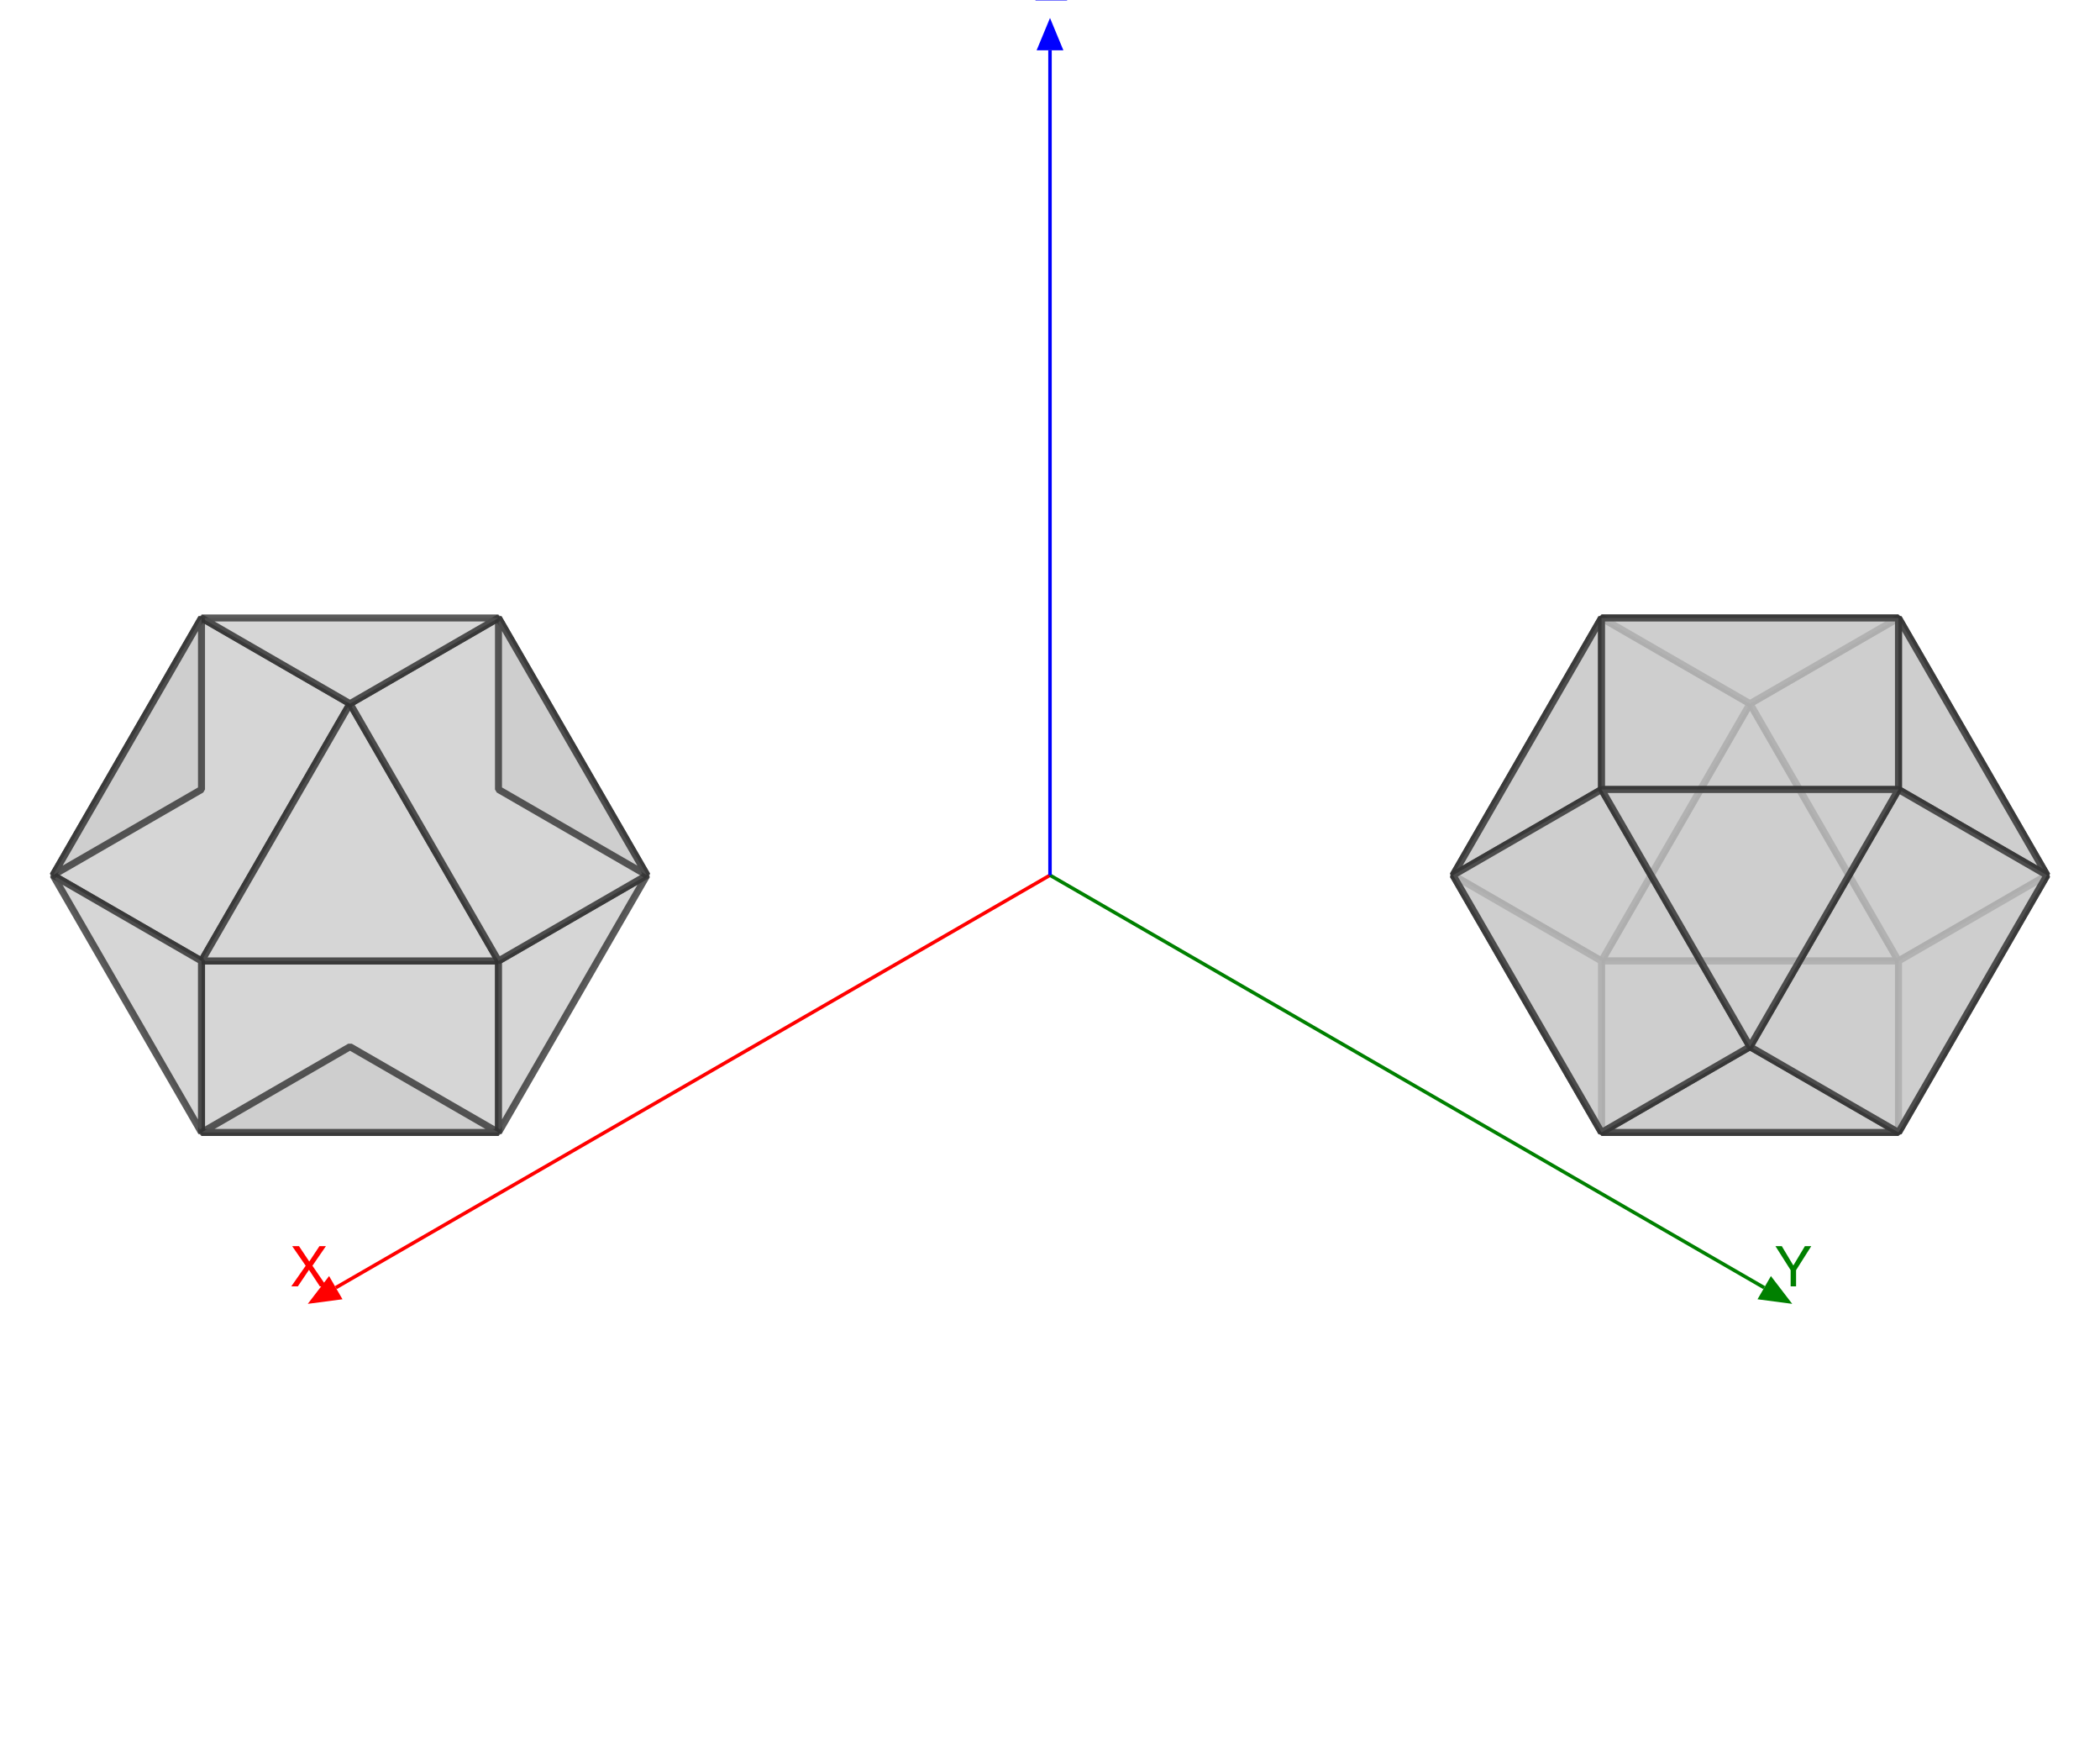
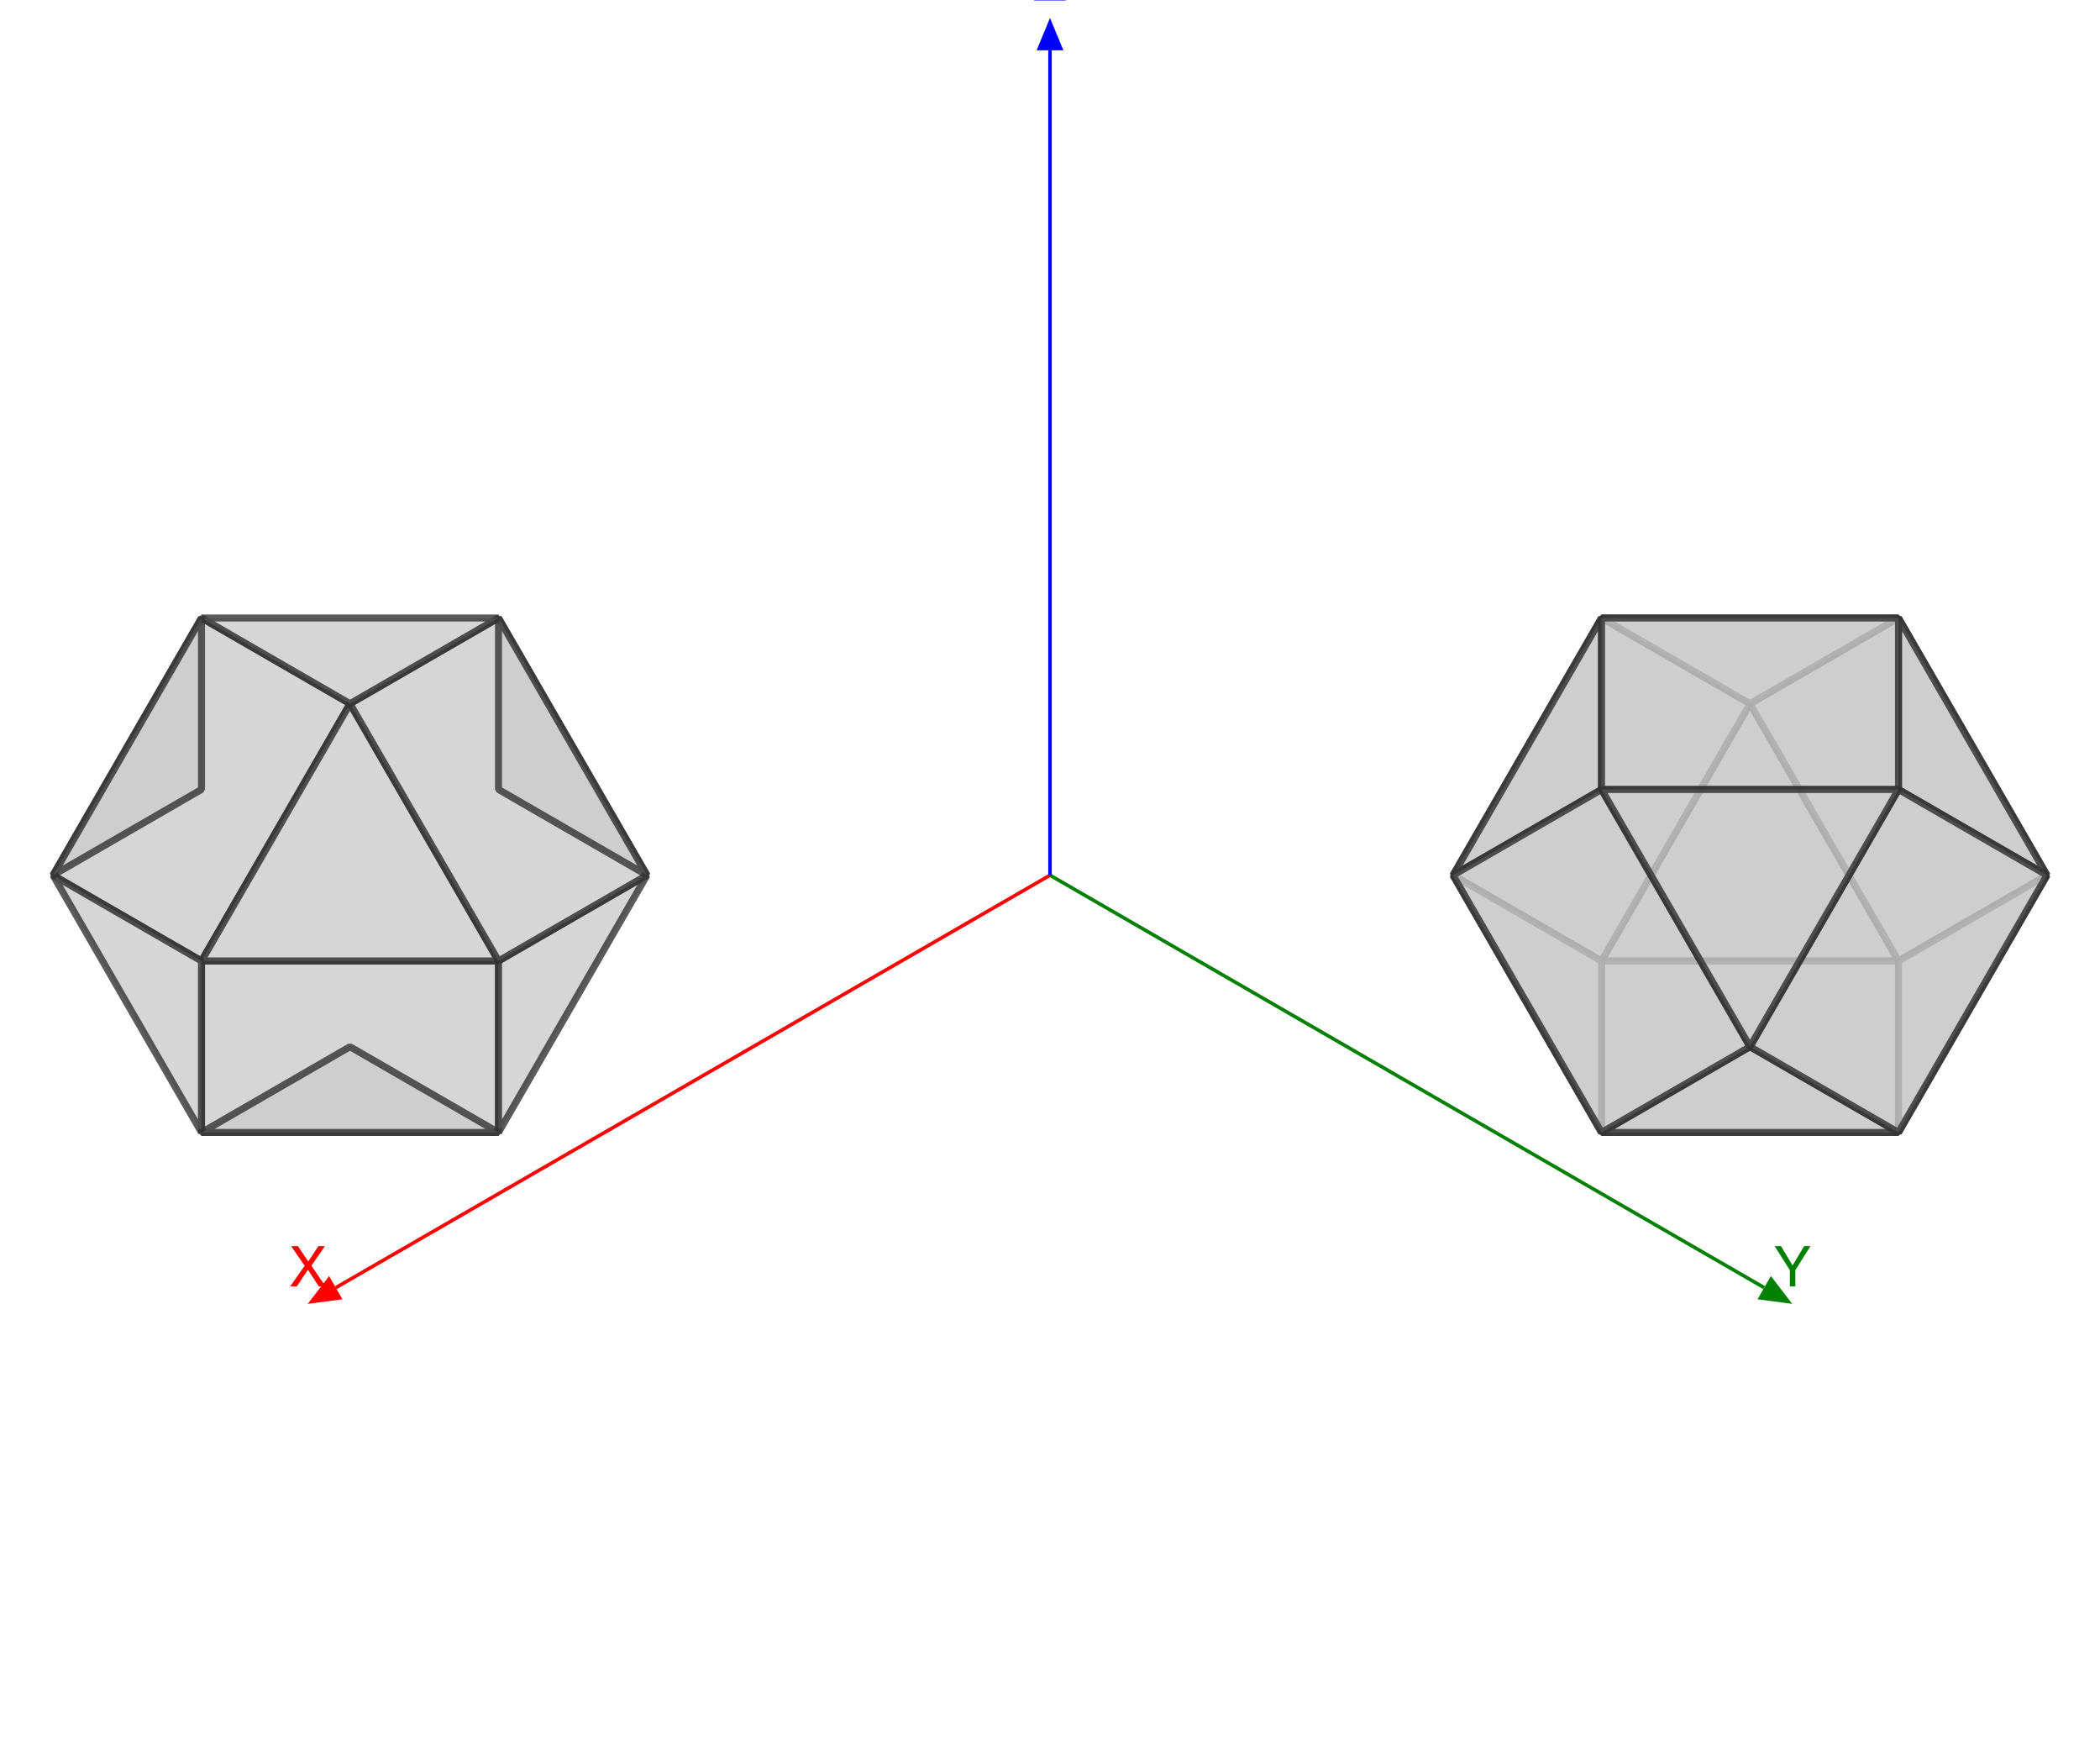
<svg xmlns="http://www.w3.org/2000/svg" xmlns:xlink="http://www.w3.org/1999/xlink" width="600pt" height="500pt" viewBox="0 0 600 500" version="1.1">
  <defs>
    <g>
      <symbol overflow="visible" id="glyph0-0">
        <path style="stroke:none;" d="M 0.516 0 L 0.516 -11.477 L 9.625 -11.477 L 9.625 0 Z M 8.188 -1.438 L 8.188 -10.039 L 1.953 -10.039 L 1.953 -1.438 Z M 8.188 -1.438 " />
      </symbol>
      <symbol overflow="visible" id="glyph0-1">
        <path style="stroke:none;" d="M 2.203 0 L 0.328 0 L 4.438 -5.883 L 0.586 -11.477 L 2.531 -11.477 L 5.461 -7.086 L 8.367 -11.477 L 10.219 -11.477 L 6.367 -5.883 L 10.406 0 L 8.477 0 L 5.383 -4.719 Z M 2.203 0 " />
      </symbol>
      <symbol overflow="visible" id="glyph0-2">
        <path style="stroke:none;" d="M 0.328 -11.477 L 2.141 -11.477 L 5.438 -5.961 L 8.734 -11.477 L 10.555 -11.477 L 6.219 -4.625 L 6.219 0 L 4.664 0 L 4.664 -4.625 Z M 0.328 -11.477 " />
      </symbol>
      <symbol overflow="visible" id="glyph0-3">
        <path style="stroke:none;" d="M 0.367 -1.289 L 7.406 -10.109 L 0.883 -10.109 L 0.883 -11.477 L 9.406 -11.477 L 9.406 -10.141 L 2.328 -1.367 L 9.406 -1.367 L 9.406 0 L 0.367 0 Z M 0.367 -1.289 " />
      </symbol>
    </g>
  </defs>
  <g id="surface104">
    <rect x="0" y="0" width="600" height="500" style="fill:rgb(100%,100%,100%);fill-opacity:1;stroke:none;" />
    <path style="fill:none;stroke-width:1;stroke-linecap:butt;stroke-linejoin:miter;stroke:rgb(100%,0%,0%);stroke-opacity:1;stroke-miterlimit:10;" d="M 300 250 L 95.941 367.812 " />
    <path style=" stroke:none;fill-rule:nonzero;fill:rgb(100%,0%,0%);fill-opacity:1;" d="M 97.852 371.129 L 87.938 372.434 L 94.027 364.5 " />
    <g style="fill:rgb(100%,0%,0%);fill-opacity:1;">
-       <use xlink:href="#glyph0-1" x="82.9" y="367.434" />
+       <use xlink:href="#glyph0-1" x="82.603" y="367.434" />
    </g>
    <path style="fill:none;stroke-width:1;stroke-linecap:butt;stroke-linejoin:miter;stroke:rgb(0%,50.196%,0%);stroke-opacity:1;stroke-miterlimit:10;" d="M 300 250 L 504.059 367.812 " />
    <path style=" stroke:none;fill-rule:nonzero;fill:rgb(0%,50.196%,0%);fill-opacity:1;" d="M 505.973 364.5 L 512.062 372.434 L 502.148 371.129 " />
    <g style="fill:rgb(0%,50.196%,0%);fill-opacity:1;">
-       <use xlink:href="#glyph0-2" x="506.948" y="367.434" />
+       <use xlink:href="#glyph0-2" x="506.725" y="367.434" />
    </g>
    <path style="fill:none;stroke-width:1;stroke-linecap:butt;stroke-linejoin:miter;stroke:rgb(0%,0%,100%);stroke-opacity:1;stroke-miterlimit:10;" d="M 300 250 L 300 14.371 " />
    <path style=" stroke:none;fill-rule:nonzero;fill:rgb(0%,0%,100%);fill-opacity:1;" d="M 296.172 14.371 L 300 5.133 L 303.828 14.371 " />
    <g style="fill:rgb(0%,0%,100%);fill-opacity:1;">
-       <use xlink:href="#glyph0-3" x="295.48" y="0.133" />
+       <use xlink:href="#glyph0-3" x="295.113" y="0.133" />
    </g>
    <path style="fill-rule:nonzero;fill:rgb(80%,80%,80%);fill-opacity:0.8;stroke-width:2;stroke-linecap:butt;stroke-linejoin:bevel;stroke:rgb(20%,20%,20%);stroke-opacity:0.8;stroke-miterlimit:10;" d="M 15.148 250 L 57.574 274.496 L 100 201.012 L 57.574 176.516 Z M 15.148 250 " />
    <path style="fill-rule:nonzero;fill:rgb(80%,80%,80%);fill-opacity:0.8;stroke-width:2;stroke-linecap:butt;stroke-linejoin:bevel;stroke:rgb(20%,20%,20%);stroke-opacity:0.8;stroke-miterlimit:10;" d="M 57.574 274.496 L 57.574 323.484 L 142.426 323.484 L 142.426 274.496 Z M 57.574 274.496 " />
    <path style="fill-rule:nonzero;fill:rgb(80%,80%,80%);fill-opacity:0.8;stroke-width:2;stroke-linecap:butt;stroke-linejoin:bevel;stroke:rgb(20%,20%,20%);stroke-opacity:0.8;stroke-miterlimit:10;" d="M 100 201.012 L 57.574 274.496 L 142.426 274.496 Z M 100 201.012 " />
    <path style="fill-rule:nonzero;fill:rgb(80%,80%,80%);fill-opacity:0.8;stroke-width:2;stroke-linecap:butt;stroke-linejoin:bevel;stroke:rgb(20%,20%,20%);stroke-opacity:0.8;stroke-miterlimit:10;" d="M 142.426 274.496 L 142.426 323.484 L 184.852 250 Z M 142.426 274.496 " />
    <path style="fill-rule:nonzero;fill:rgb(80%,80%,80%);fill-opacity:0.8;stroke-width:2;stroke-linecap:butt;stroke-linejoin:bevel;stroke:rgb(20%,20%,20%);stroke-opacity:0.8;stroke-miterlimit:10;" d="M 57.574 323.484 L 57.574 274.496 L 15.148 250 Z M 57.574 323.484 " />
    <path style="fill-rule:nonzero;fill:rgb(80%,80%,80%);fill-opacity:0.8;stroke-width:2;stroke-linecap:butt;stroke-linejoin:bevel;stroke:rgb(20%,20%,20%);stroke-opacity:0.8;stroke-miterlimit:10;" d="M 100 201.012 L 142.426 274.496 L 163.641 262.246 L 184.852 250 L 142.426 176.516 Z M 100 201.012 " />
    <path style="fill-rule:nonzero;fill:rgb(80%,80%,80%);fill-opacity:0.8;stroke-width:2;stroke-linecap:butt;stroke-linejoin:bevel;stroke:rgb(20%,20%,20%);stroke-opacity:0.8;stroke-miterlimit:10;" d="M 142.426 176.516 L 184.852 250 L 142.426 225.504 Z M 142.426 176.516 " />
    <path style="fill-rule:nonzero;fill:rgb(80%,80%,80%);fill-opacity:0.8;stroke-width:2;stroke-linecap:butt;stroke-linejoin:bevel;stroke:rgb(20%,20%,20%);stroke-opacity:0.8;stroke-miterlimit:10;" d="M 57.574 323.484 L 100 298.988 L 142.426 323.484 Z M 57.574 323.484 " />
    <path style="fill-rule:nonzero;fill:rgb(80%,80%,80%);fill-opacity:0.8;stroke-width:2;stroke-linecap:butt;stroke-linejoin:bevel;stroke:rgb(20%,20%,20%);stroke-opacity:0.8;stroke-miterlimit:10;" d="M 142.426 176.516 L 57.574 176.516 L 100 201.012 Z M 142.426 176.516 " />
    <path style="fill-rule:nonzero;fill:rgb(80%,80%,80%);fill-opacity:0.8;stroke-width:2;stroke-linecap:butt;stroke-linejoin:bevel;stroke:rgb(20%,20%,20%);stroke-opacity:0.8;stroke-miterlimit:10;" d="M 57.574 225.504 L 15.148 250 L 57.574 176.516 Z M 57.574 225.504 " />
    <path style="fill-rule:nonzero;fill:rgb(80%,80%,80%);fill-opacity:0.8;stroke-width:2;stroke-linecap:butt;stroke-linejoin:bevel;stroke:rgb(20%,20%,20%);stroke-opacity:0.8;stroke-miterlimit:10;" d="M 500 201.012 L 457.574 274.496 L 542.426 274.496 Z M 500 201.012 " />
    <path style="fill-rule:nonzero;fill:rgb(80%,80%,80%);fill-opacity:0.8;stroke-width:2;stroke-linecap:butt;stroke-linejoin:bevel;stroke:rgb(20%,20%,20%);stroke-opacity:0.8;stroke-miterlimit:10;" d="M 457.574 274.496 L 457.574 323.484 L 542.426 323.484 L 542.426 274.496 Z M 457.574 274.496 " />
    <path style="fill-rule:nonzero;fill:rgb(80%,80%,80%);fill-opacity:0.8;stroke-width:2;stroke-linecap:butt;stroke-linejoin:bevel;stroke:rgb(20%,20%,20%);stroke-opacity:0.8;stroke-miterlimit:10;" d="M 415.148 250 L 457.574 274.496 L 500 201.012 L 457.574 176.516 Z M 415.148 250 " />
    <path style="fill-rule:nonzero;fill:rgb(80%,80%,80%);fill-opacity:0.8;stroke-width:2;stroke-linecap:butt;stroke-linejoin:bevel;stroke:rgb(20%,20%,20%);stroke-opacity:0.8;stroke-miterlimit:10;" d="M 500 201.012 L 542.426 274.496 L 563.641 262.246 L 584.852 250 L 542.426 176.516 Z M 500 201.012 " />
    <path style="fill-rule:nonzero;fill:rgb(80%,80%,80%);fill-opacity:0.8;stroke-width:2;stroke-linecap:butt;stroke-linejoin:bevel;stroke:rgb(20%,20%,20%);stroke-opacity:0.8;stroke-miterlimit:10;" d="M 457.574 323.484 L 457.574 274.496 L 415.148 250 Z M 457.574 323.484 " />
    <path style="fill-rule:nonzero;fill:rgb(80%,80%,80%);fill-opacity:0.8;stroke-width:2;stroke-linecap:butt;stroke-linejoin:bevel;stroke:rgb(20%,20%,20%);stroke-opacity:0.8;stroke-miterlimit:10;" d="M 542.426 274.496 L 542.426 323.484 L 584.852 250 Z M 542.426 274.496 " />
    <path style="fill-rule:nonzero;fill:rgb(80%,80%,80%);fill-opacity:0.8;stroke-width:2;stroke-linecap:butt;stroke-linejoin:bevel;stroke:rgb(20%,20%,20%);stroke-opacity:0.8;stroke-miterlimit:10;" d="M 542.426 176.516 L 457.574 176.516 L 500 201.012 Z M 542.426 176.516 " />
    <path style="fill-rule:nonzero;fill:rgb(80%,80%,80%);fill-opacity:0.8;stroke-width:2;stroke-linecap:butt;stroke-linejoin:bevel;stroke:rgb(20%,20%,20%);stroke-opacity:0.8;stroke-miterlimit:10;" d="M 457.574 323.484 L 500 298.988 L 542.426 323.484 Z M 457.574 323.484 " />
    <path style="fill-rule:nonzero;fill:rgb(80%,80%,80%);fill-opacity:0.8;stroke-width:2;stroke-linecap:butt;stroke-linejoin:bevel;stroke:rgb(20%,20%,20%);stroke-opacity:0.8;stroke-miterlimit:10;" d="M 542.426 176.516 L 584.852 250 L 542.426 225.504 Z M 542.426 176.516 " />
    <path style="fill-rule:nonzero;fill:rgb(80%,80%,80%);fill-opacity:0.8;stroke-width:2;stroke-linecap:butt;stroke-linejoin:bevel;stroke:rgb(20%,20%,20%);stroke-opacity:0.8;stroke-miterlimit:10;" d="M 457.574 225.504 L 415.148 250 L 457.574 176.516 Z M 457.574 225.504 " />
    <path style="fill-rule:nonzero;fill:rgb(80%,80%,80%);fill-opacity:0.8;stroke-width:2;stroke-linecap:butt;stroke-linejoin:bevel;stroke:rgb(20%,20%,20%);stroke-opacity:0.8;stroke-miterlimit:10;" d="M 542.426 323.484 L 500 298.988 L 542.426 225.504 L 584.852 250 Z M 542.426 323.484 " />
    <path style="fill-rule:nonzero;fill:rgb(80%,80%,80%);fill-opacity:0.8;stroke-width:2;stroke-linecap:butt;stroke-linejoin:bevel;stroke:rgb(20%,20%,20%);stroke-opacity:0.8;stroke-miterlimit:10;" d="M 457.574 323.484 L 415.148 250 L 457.574 225.504 L 500 298.988 Z M 457.574 323.484 " />
    <path style="fill-rule:nonzero;fill:rgb(80%,80%,80%);fill-opacity:0.8;stroke-width:2;stroke-linecap:butt;stroke-linejoin:bevel;stroke:rgb(20%,20%,20%);stroke-opacity:0.8;stroke-miterlimit:10;" d="M 457.574 176.516 L 542.426 176.516 L 542.426 225.504 L 457.574 225.504 Z M 457.574 176.516 " />
    <path style="fill-rule:nonzero;fill:rgb(80%,80%,80%);fill-opacity:0.8;stroke-width:2;stroke-linecap:butt;stroke-linejoin:bevel;stroke:rgb(20%,20%,20%);stroke-opacity:0.8;stroke-miterlimit:10;" d="M 500 298.988 L 457.574 225.504 L 542.426 225.504 Z M 500 298.988 " />
  </g>
</svg>
